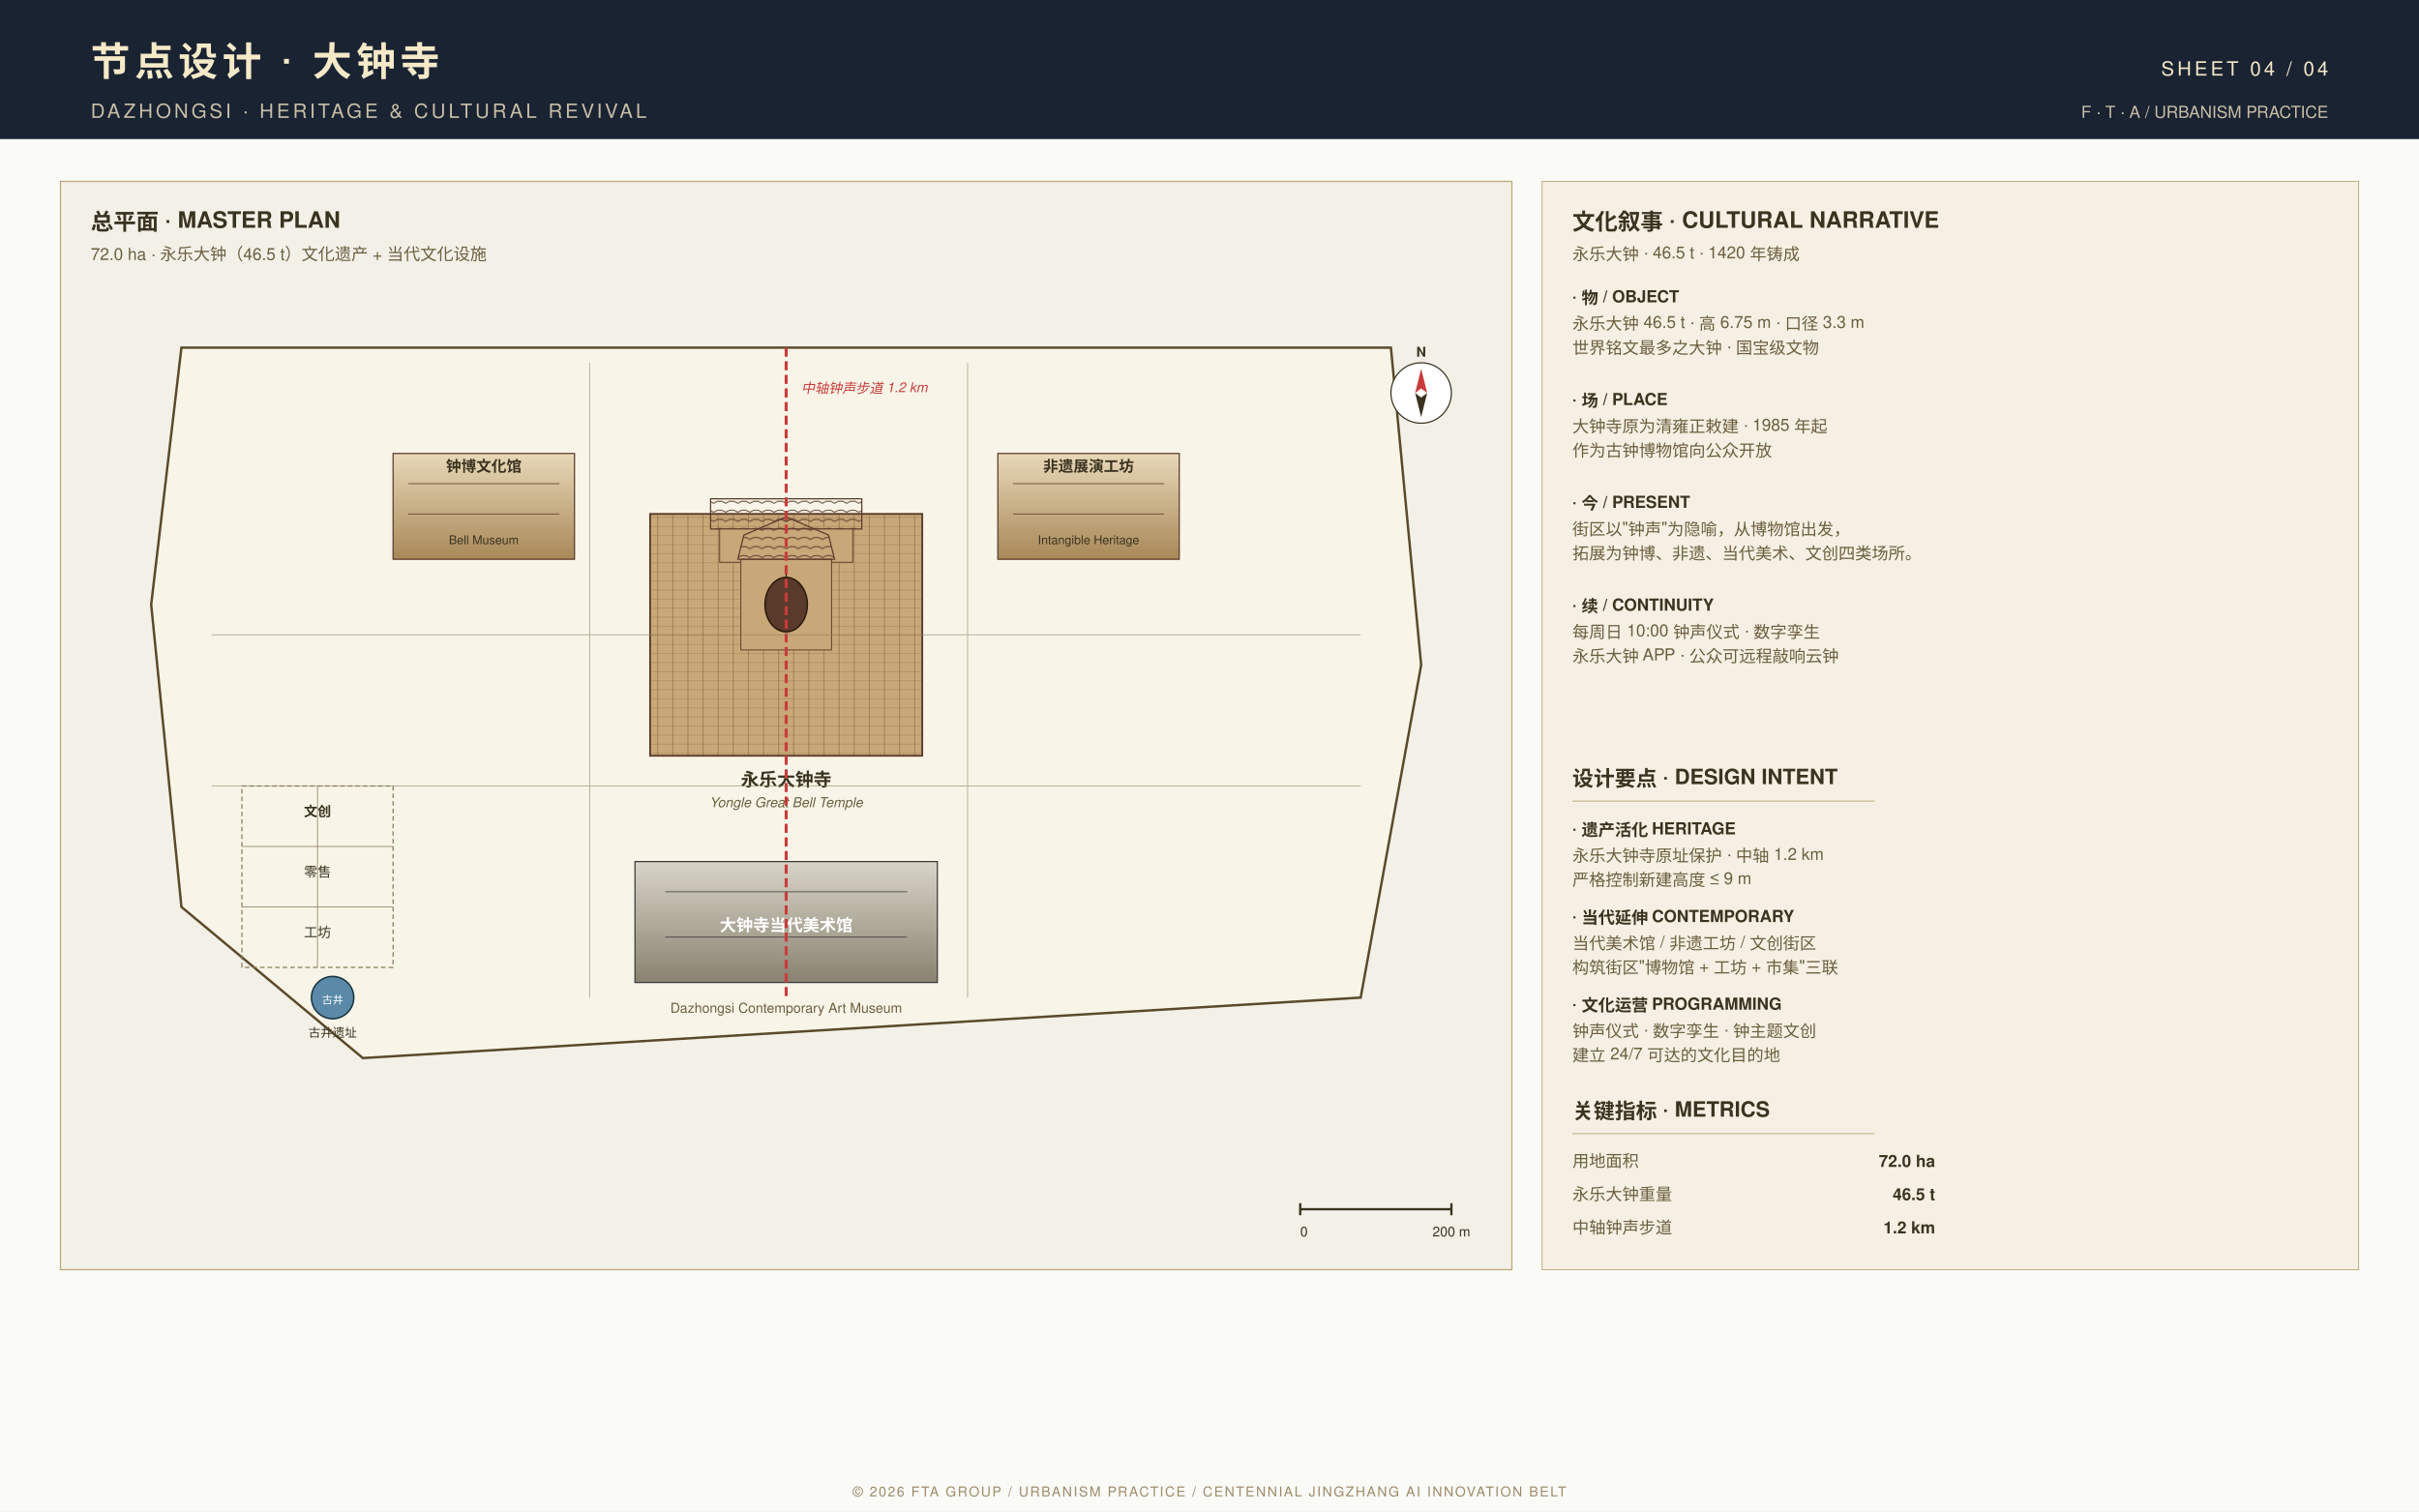
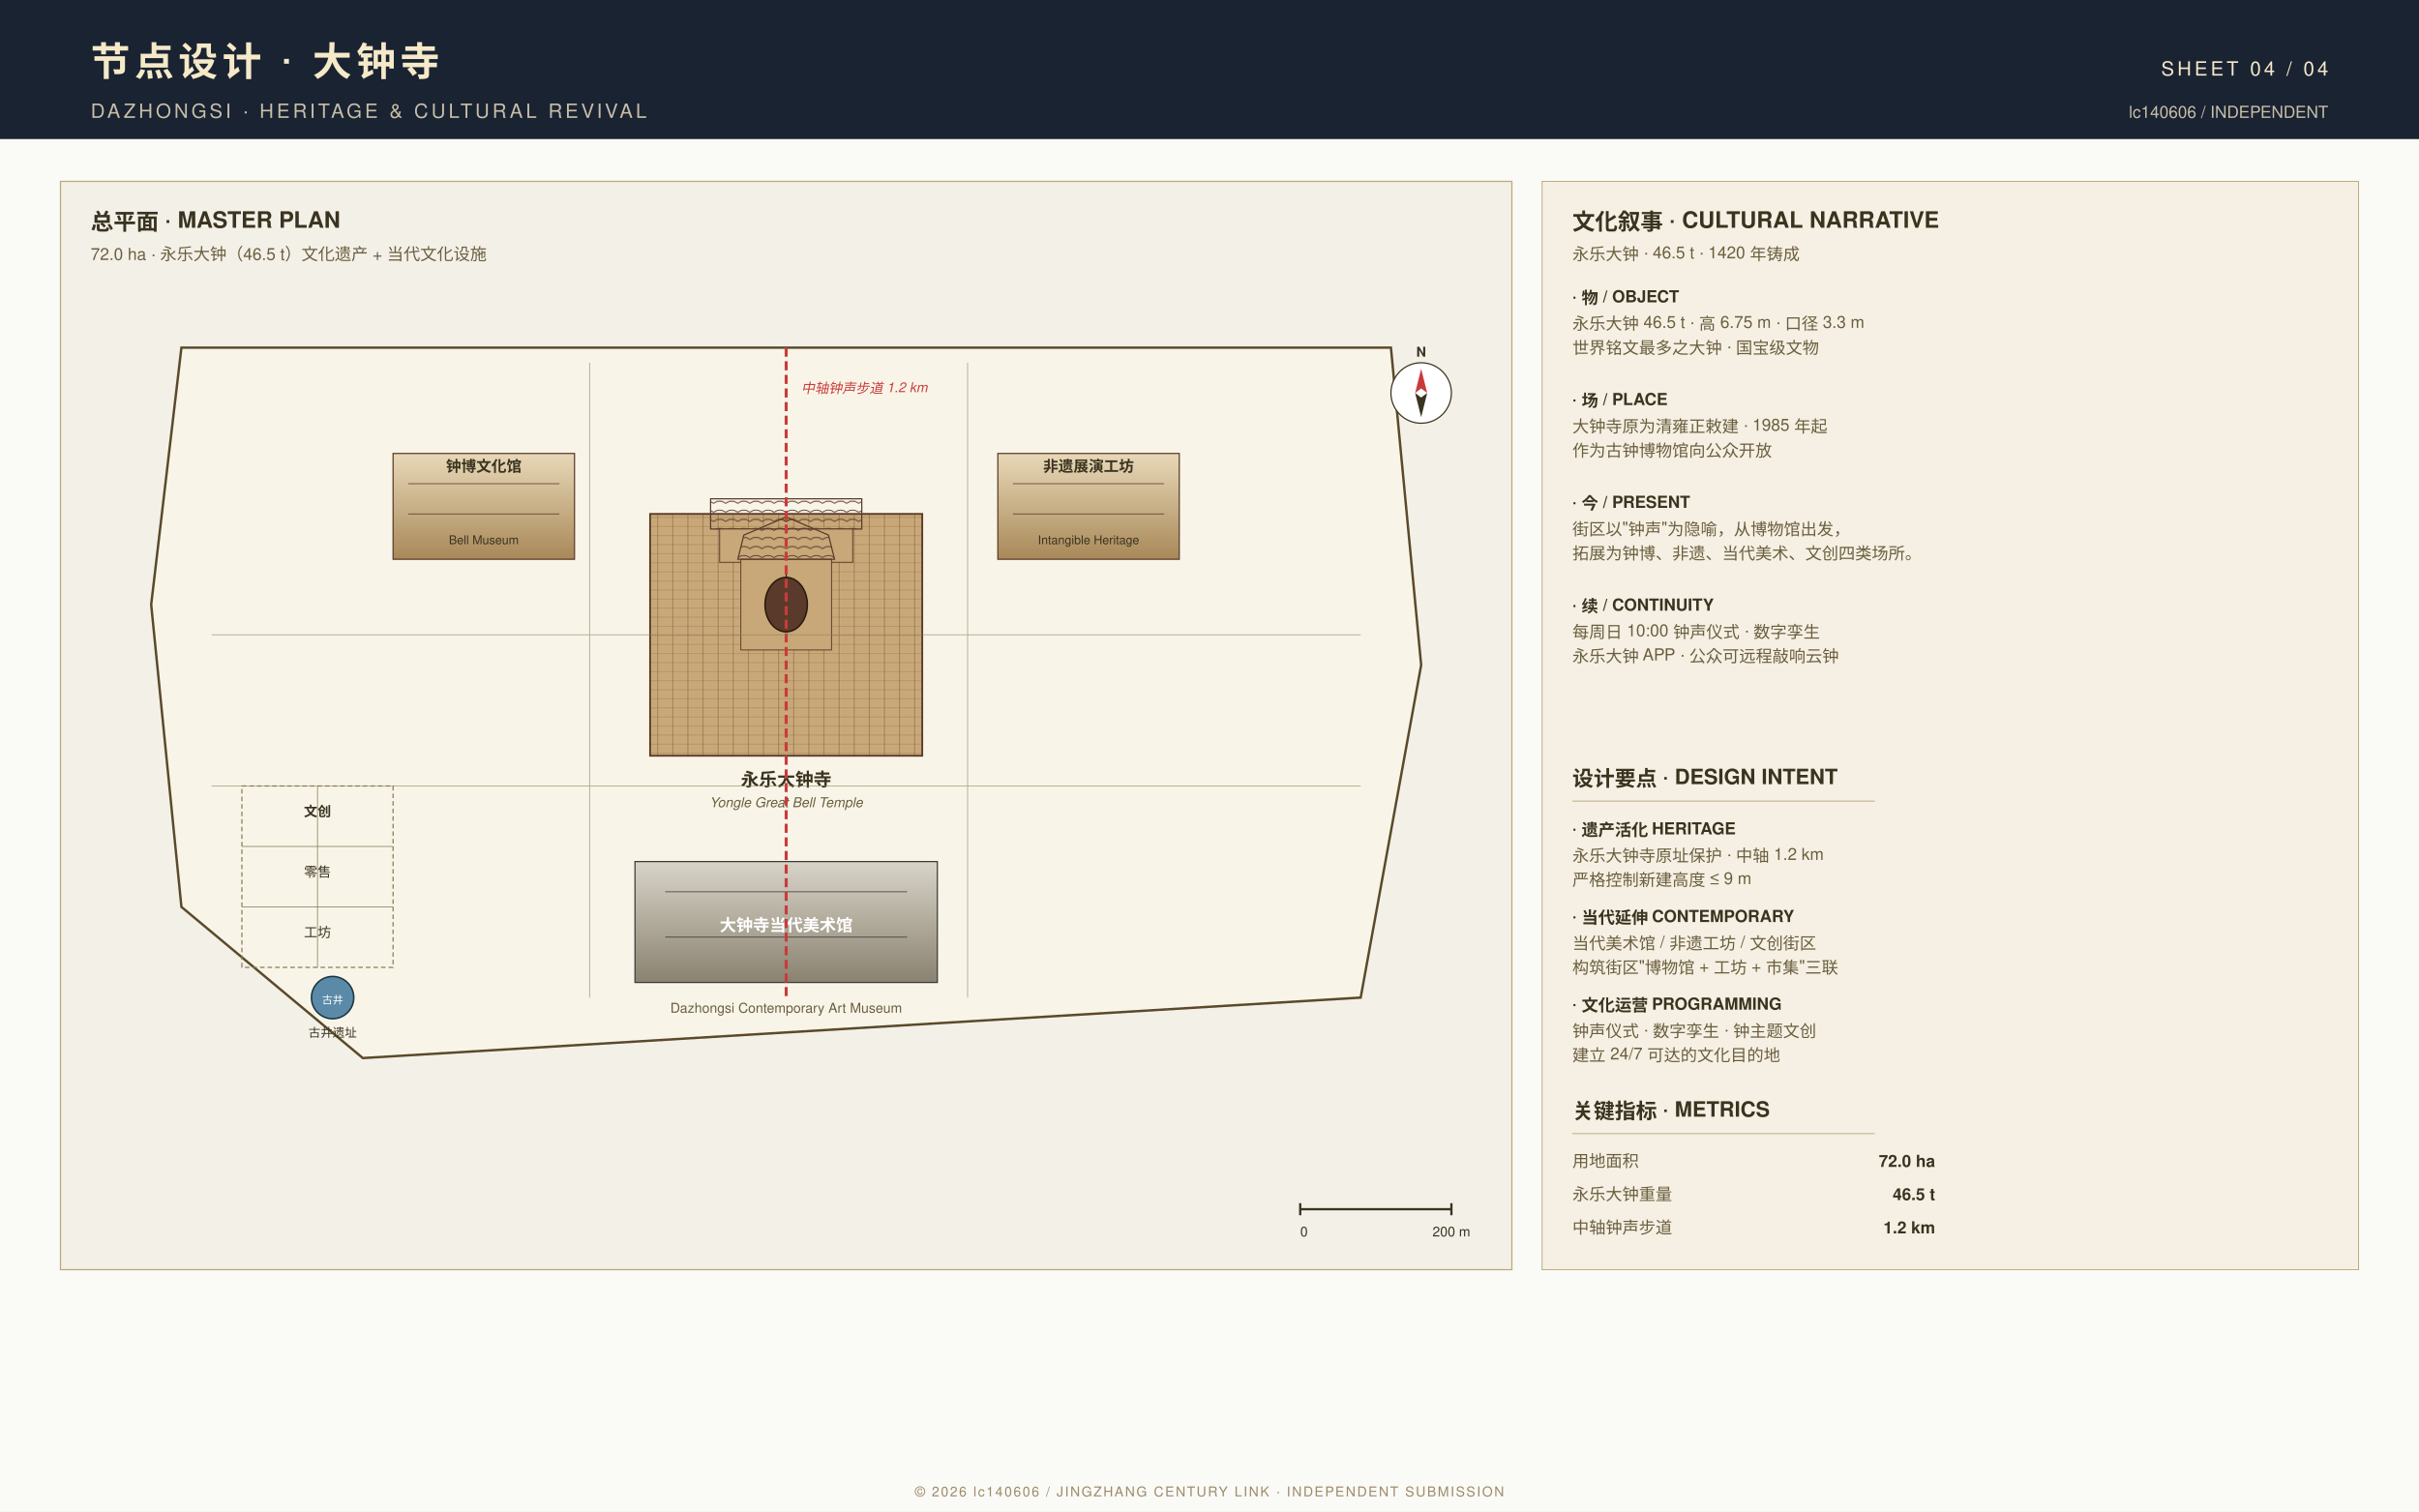
<svg xmlns="http://www.w3.org/2000/svg" viewBox="0 0 1600 1000" font-family="Helvetica, Arial, 'PingFang SC', sans-serif">
  <defs>
    <linearGradient id="heritage" x1="0" y1="0" x2="0" y2="1">
      <stop offset="0" stop-color="#e8d8b8" />
      <stop offset="1" stop-color="#a88858" />
    </linearGradient>
    <linearGradient id="newBldg" x1="0" y1="0" x2="0" y2="1">
      <stop offset="0" stop-color="#d8d4c8" />
      <stop offset="1" stop-color="#8a8270" />
    </linearGradient>
    <pattern id="roofTile" patternUnits="userSpaceOnUse" width="8" height="6">
      <path d="M 0 3 Q 4 0 8 3" fill="none" stroke="#5a3a2a" stroke-width="0.6" />
    </pattern>
    <pattern id="brick" patternUnits="userSpaceOnUse" width="10" height="6">
      <rect width="10" height="6" fill="#c8a878" />
      <line x1="0" y1="0" x2="10" y2="0" stroke="#7a5a38" stroke-width="0.3" />
      <line x1="5" y1="0" x2="5" y2="6" stroke="#7a5a38" stroke-width="0.3" />
    </pattern>
  </defs>
  <rect width="1600" height="1000" fill="#fafaf6" />
  <rect x="0" y="0" width="1600" height="92" fill="#1a2332" />
  <text x="60" y="50" fill="#f5e9c8" font-size="26" font-weight="700" letter-spacing="3">节点设计 · 大钟寺</text>
  <text x="60" y="78" fill="#c8bfa8" font-size="13" letter-spacing="2">DAZHONGSI  ·  HERITAGE &amp; CULTURAL REVIVAL</text>
  <text x="1540" y="50" fill="#f5e9c8" font-size="13" text-anchor="end" letter-spacing="2">SHEET 04 / 04</text>
-   <text x="1540" y="78" fill="#c8bfa8" font-size="11" text-anchor="end">F · T · A  /  URBANISM PRACTICE</text>
+   <text x="1540" y="78" fill="#c8bfa8" font-size="11" text-anchor="end">lc140606  /  INDEPENDENT</text>
  <g transform="translate(40,120)">
    <rect width="960" height="720" fill="#f3f0e8" stroke="#bba97a" stroke-width="0.8" />
    <text x="20" y="32" font-size="15" font-weight="700" fill="#3a3320">总平面  ·  MASTER PLAN</text>
    <text x="20" y="52" font-size="11" fill="#6b5e3f">72.0 ha  ·  永乐大钟（46.5 t）文化遗产 + 当代文化设施</text>
    <path d="M 80 110 L 880 110 L 900 320 L 860 540 L 200 580 L 80 480 L 60 280 Z" fill="#f8f5e8" stroke="#5a4a2a" stroke-width="1.6" />
    <g transform="translate(480,300)">
      <rect x="-90" y="-80" width="180" height="160" fill="url(#brick)" stroke="#5a3a2a" stroke-width="1.2" />
      <rect x="-50" y="-90" width="100" height="20" fill="url(#roofTile)" stroke="#5a3a2a" stroke-width="0.8" />
      <rect x="-44" y="-70" width="88" height="22" fill="#c8a878" stroke="#5a3a2a" stroke-width="0.6" />
      <rect x="-30" y="-50" width="60" height="60" fill="#c8a878" stroke="#5a3a2a" stroke-width="0.6" />
      <polygon points="-32,-50 32,-50 28,-66 0,-78 -28,-66" fill="url(#roofTile)" stroke="#5a3a2a" stroke-width="0.8" />
      <ellipse cx="0" cy="-20" rx="14" ry="18" fill="#5a3a2a" stroke="#2a1a0a" stroke-width="1" />
      <line x1="0" y1="-38" x2="0" y2="-44" stroke="#2a1a0a" stroke-width="0.8" />
      <text x="0" y="100" font-size="12" text-anchor="middle" fill="#3a3320" font-weight="700">永乐大钟寺</text>
      <text x="0" y="114" font-size="9" text-anchor="middle" fill="#6b5e3f" font-style="italic">Yongle Great Bell Temple</text>
    </g>
    <g transform="translate(220,180)">
      <rect width="120" height="70" fill="url(#heritage)" stroke="#5a3a2a" stroke-width="0.8" />
      <line x1="10" y1="20" x2="110" y2="20" stroke="#5a3a2a" stroke-width="0.5" />
      <line x1="10" y1="40" x2="110" y2="40" stroke="#5a3a2a" stroke-width="0.5" />
      <text x="60" y="12" font-size="10" text-anchor="middle" fill="#3a3320" font-weight="700">钟博文化馆</text>
      <text x="60" y="60" font-size="8" text-anchor="middle" fill="#3a3320">Bell Museum</text>
    </g>
    <g transform="translate(620,180)">
      <rect width="120" height="70" fill="url(#heritage)" stroke="#5a3a2a" stroke-width="0.8" />
      <line x1="10" y1="20" x2="110" y2="20" stroke="#5a3a2a" stroke-width="0.5" />
      <line x1="10" y1="40" x2="110" y2="40" stroke="#5a3a2a" stroke-width="0.5" />
      <text x="60" y="12" font-size="10" text-anchor="middle" fill="#3a3320" font-weight="700">非遗展演工坊</text>
      <text x="60" y="60" font-size="8" text-anchor="middle" fill="#3a3320">Intangible Heritage</text>
    </g>
    <g transform="translate(380,450)">
      <rect width="200" height="80" fill="url(#newBldg)" stroke="#3a3a3a" stroke-width="0.8" />
      <line x1="20" y1="20" x2="180" y2="20" stroke="#3a3a3a" stroke-width="0.5" />
      <line x1="20" y1="50" x2="180" y2="50" stroke="#3a3a3a" stroke-width="0.5" />
      <text x="100" y="46" font-size="11" text-anchor="middle" fill="#fff" font-weight="700">大钟寺当代美术馆</text>
      <text x="100" y="100" font-size="9" text-anchor="middle" fill="#6b5e3f">Dazhongsi Contemporary Art Museum</text>
    </g>
    <g transform="translate(120,400)">
      <rect width="100" height="120" fill="none" stroke="#8a7a5a" stroke-width="0.8" stroke-dasharray="3 2" />
      <line x1="0" y1="40" x2="100" y2="40" stroke="#8a7a5a" stroke-width="0.5" />
      <line x1="0" y1="80" x2="100" y2="80" stroke="#8a7a5a" stroke-width="0.5" />
      <line x1="50" y1="0" x2="50" y2="120" stroke="#8a7a5a" stroke-width="0.5" />
      <text x="50" y="20" font-size="9" text-anchor="middle" fill="#3a3320" font-weight="700">文创</text>
      <text x="50" y="60" font-size="9" text-anchor="middle" fill="#3a3320">零售</text>
      <text x="50" y="100" font-size="9" text-anchor="middle" fill="#3a3320">工坊</text>
    </g>
    <line x1="480" y1="110" x2="480" y2="540" stroke="#c93b3b" stroke-width="2" stroke-dasharray="6 3" />
    <text x="490" y="140" font-size="9" fill="#c93b3b" font-style="italic">中轴钟声步道  1.2 km</text>
    <g stroke="#8a7a5a" stroke-width="0.6" fill="none" opacity="0.6">
      <line x1="350" y1="120" x2="350" y2="540" />
      <line x1="600" y1="120" x2="600" y2="540" />
      <line x1="100" y1="300" x2="860" y2="300" />
      <line x1="100" y1="400" x2="860" y2="400" />
    </g>
    <circle cx="180" cy="540" r="14" fill="#5a8aa8" stroke="#1a3540" stroke-width="1" />
    <text x="180" y="544" font-size="7" text-anchor="middle" fill="#fff">古井</text>
    <text x="180" y="566" font-size="8" text-anchor="middle" fill="#3a3320">古井遗址</text>
    <g transform="translate(820,680)">
      <line x1="0" y1="0" x2="100" y2="0" stroke="#3a3320" stroke-width="1.5" />
      <line x1="0" y1="-4" x2="0" y2="4" stroke="#3a3320" stroke-width="1.5" />
      <line x1="100" y1="-4" x2="100" y2="4" stroke="#3a3320" stroke-width="1.5" />
      <text x="0" y="18" font-size="9" fill="#3a3320">0</text>
      <text x="100" y="18" font-size="9" text-anchor="middle" fill="#3a3320">200 m</text>
    </g>
    <g transform="translate(900,140)">
      <circle r="20" fill="#fff" stroke="#3a3320" stroke-width="0.8" />
      <polygon points="0,-16 4,0 0,-3 -4,0" fill="#c93b3b" />
      <polygon points="0,16 4,0 0,3 -4,0" fill="#3a3320" />
      <text x="0" y="-24" font-size="9" text-anchor="middle" fill="#3a3320" font-weight="700">N</text>
    </g>
  </g>
  <g transform="translate(1020,120)">
    <rect width="540" height="720" fill="#f5f0e3" stroke="#bba97a" stroke-width="0.6" />
    <text x="20" y="32" font-size="15" font-weight="700" fill="#3a3320">文化叙事  ·  CULTURAL NARRATIVE</text>
    <text x="20" y="52" font-size="11" fill="#6b5e3f">永乐大钟 · 46.5 t · 1420 年铸成</text>
    <g transform="translate(20,80)" font-size="11" fill="#3a3320">
      <text x="0" y="0" font-weight="700">·  物  /  OBJECT</text>
      <text x="0" y="18" fill="#6b5e3f">永乐大钟 46.5 t · 高 6.75 m · 口径 3.3 m</text>
      <text x="0" y="34" fill="#6b5e3f">世界铭文最多之大钟 · 国宝级文物</text>
      <text x="0" y="68" font-weight="700">·  场  /  PLACE</text>
      <text x="0" y="86" fill="#6b5e3f">大钟寺原为清雍正敕建 · 1985 年起</text>
      <text x="0" y="102" fill="#6b5e3f">作为古钟博物馆向公众开放</text>
      <text x="0" y="136" font-weight="700">·  今  /  PRESENT</text>
      <text x="0" y="154" fill="#6b5e3f">街区以"钟声"为隐喻，从博物馆出发，</text>
      <text x="0" y="170" fill="#6b5e3f">拓展为钟博、非遗、当代美术、文创四类场所。</text>
      <text x="0" y="204" font-weight="700">·  续  /  CONTINUITY</text>
      <text x="0" y="222" fill="#6b5e3f">每周日 10:00 钟声仪式 · 数字孪生</text>
      <text x="0" y="238" fill="#6b5e3f">永乐大钟 APP · 公众可远程敲响云钟</text>
    </g>
    <g transform="translate(20,400)">
      <text x="0" y="0" font-size="14" font-weight="700" fill="#3a3320">设计要点  ·  DESIGN INTENT</text>
      <line x1="0" y1="10" x2="200" y2="10" stroke="#bba97a" stroke-width="0.6" />
      <g font-size="11" fill="#3a3320">
        <text x="0" y="32" font-weight="700">·  遗产活化  HERITAGE</text>
        <text x="0" y="50" fill="#6b5e3f">永乐大钟寺原址保护 · 中轴 1.2 km</text>
        <text x="0" y="66" fill="#6b5e3f">严格控制新建高度 ≤ 9 m</text>
        <text x="0" y="90" font-weight="700">·  当代延伸  CONTEMPORARY</text>
        <text x="0" y="108" fill="#6b5e3f">当代美术馆 / 非遗工坊 / 文创街区</text>
        <text x="0" y="124" fill="#6b5e3f">构筑街区"博物馆 + 工坊 + 市集"三联</text>
        <text x="0" y="148" font-weight="700">·  文化运营  PROGRAMMING</text>
        <text x="0" y="166" fill="#6b5e3f">钟声仪式 · 数字孪生 · 钟主题文创</text>
        <text x="0" y="182" fill="#6b5e3f">建立 24/7 可达的文化目的地</text>
      </g>
    </g>
    <g transform="translate(20,620)">
      <text x="0" y="0" font-size="14" font-weight="700" fill="#3a3320">关键指标  ·  METRICS</text>
      <line x1="0" y1="10" x2="200" y2="10" stroke="#bba97a" stroke-width="0.6" />
      <g font-size="11">
        <text x="0" y="32" fill="#6b5e3f">用地面积</text>
        <text x="240" y="32" text-anchor="end" font-weight="700" fill="#3a3320">72.0 ha</text>
        <text x="0" y="54" fill="#6b5e3f">永乐大钟重量</text>
        <text x="240" y="54" text-anchor="end" font-weight="700" fill="#3a3320">46.5 t</text>
        <text x="0" y="76" fill="#6b5e3f">中轴钟声步道</text>
        <text x="240" y="76" text-anchor="end" font-weight="700" fill="#3a3320">1.2 km</text>
      </g>
    </g>
  </g>
-   <text x="800" y="990" font-size="9" fill="#9c8a6a" text-anchor="middle" letter-spacing="1">© 2026  FTA GROUP  /  URBANISM PRACTICE  /  CENTENNIAL JINGZHANG AI INNOVATION BELT</text>
+   <text x="800" y="990" font-size="9" fill="#9c8a6a" text-anchor="middle" letter-spacing="1">© 2026  lc140606  /  JINGZHANG CENTURY LINK  ·  INDEPENDENT SUBMISSION</text>
</svg>
